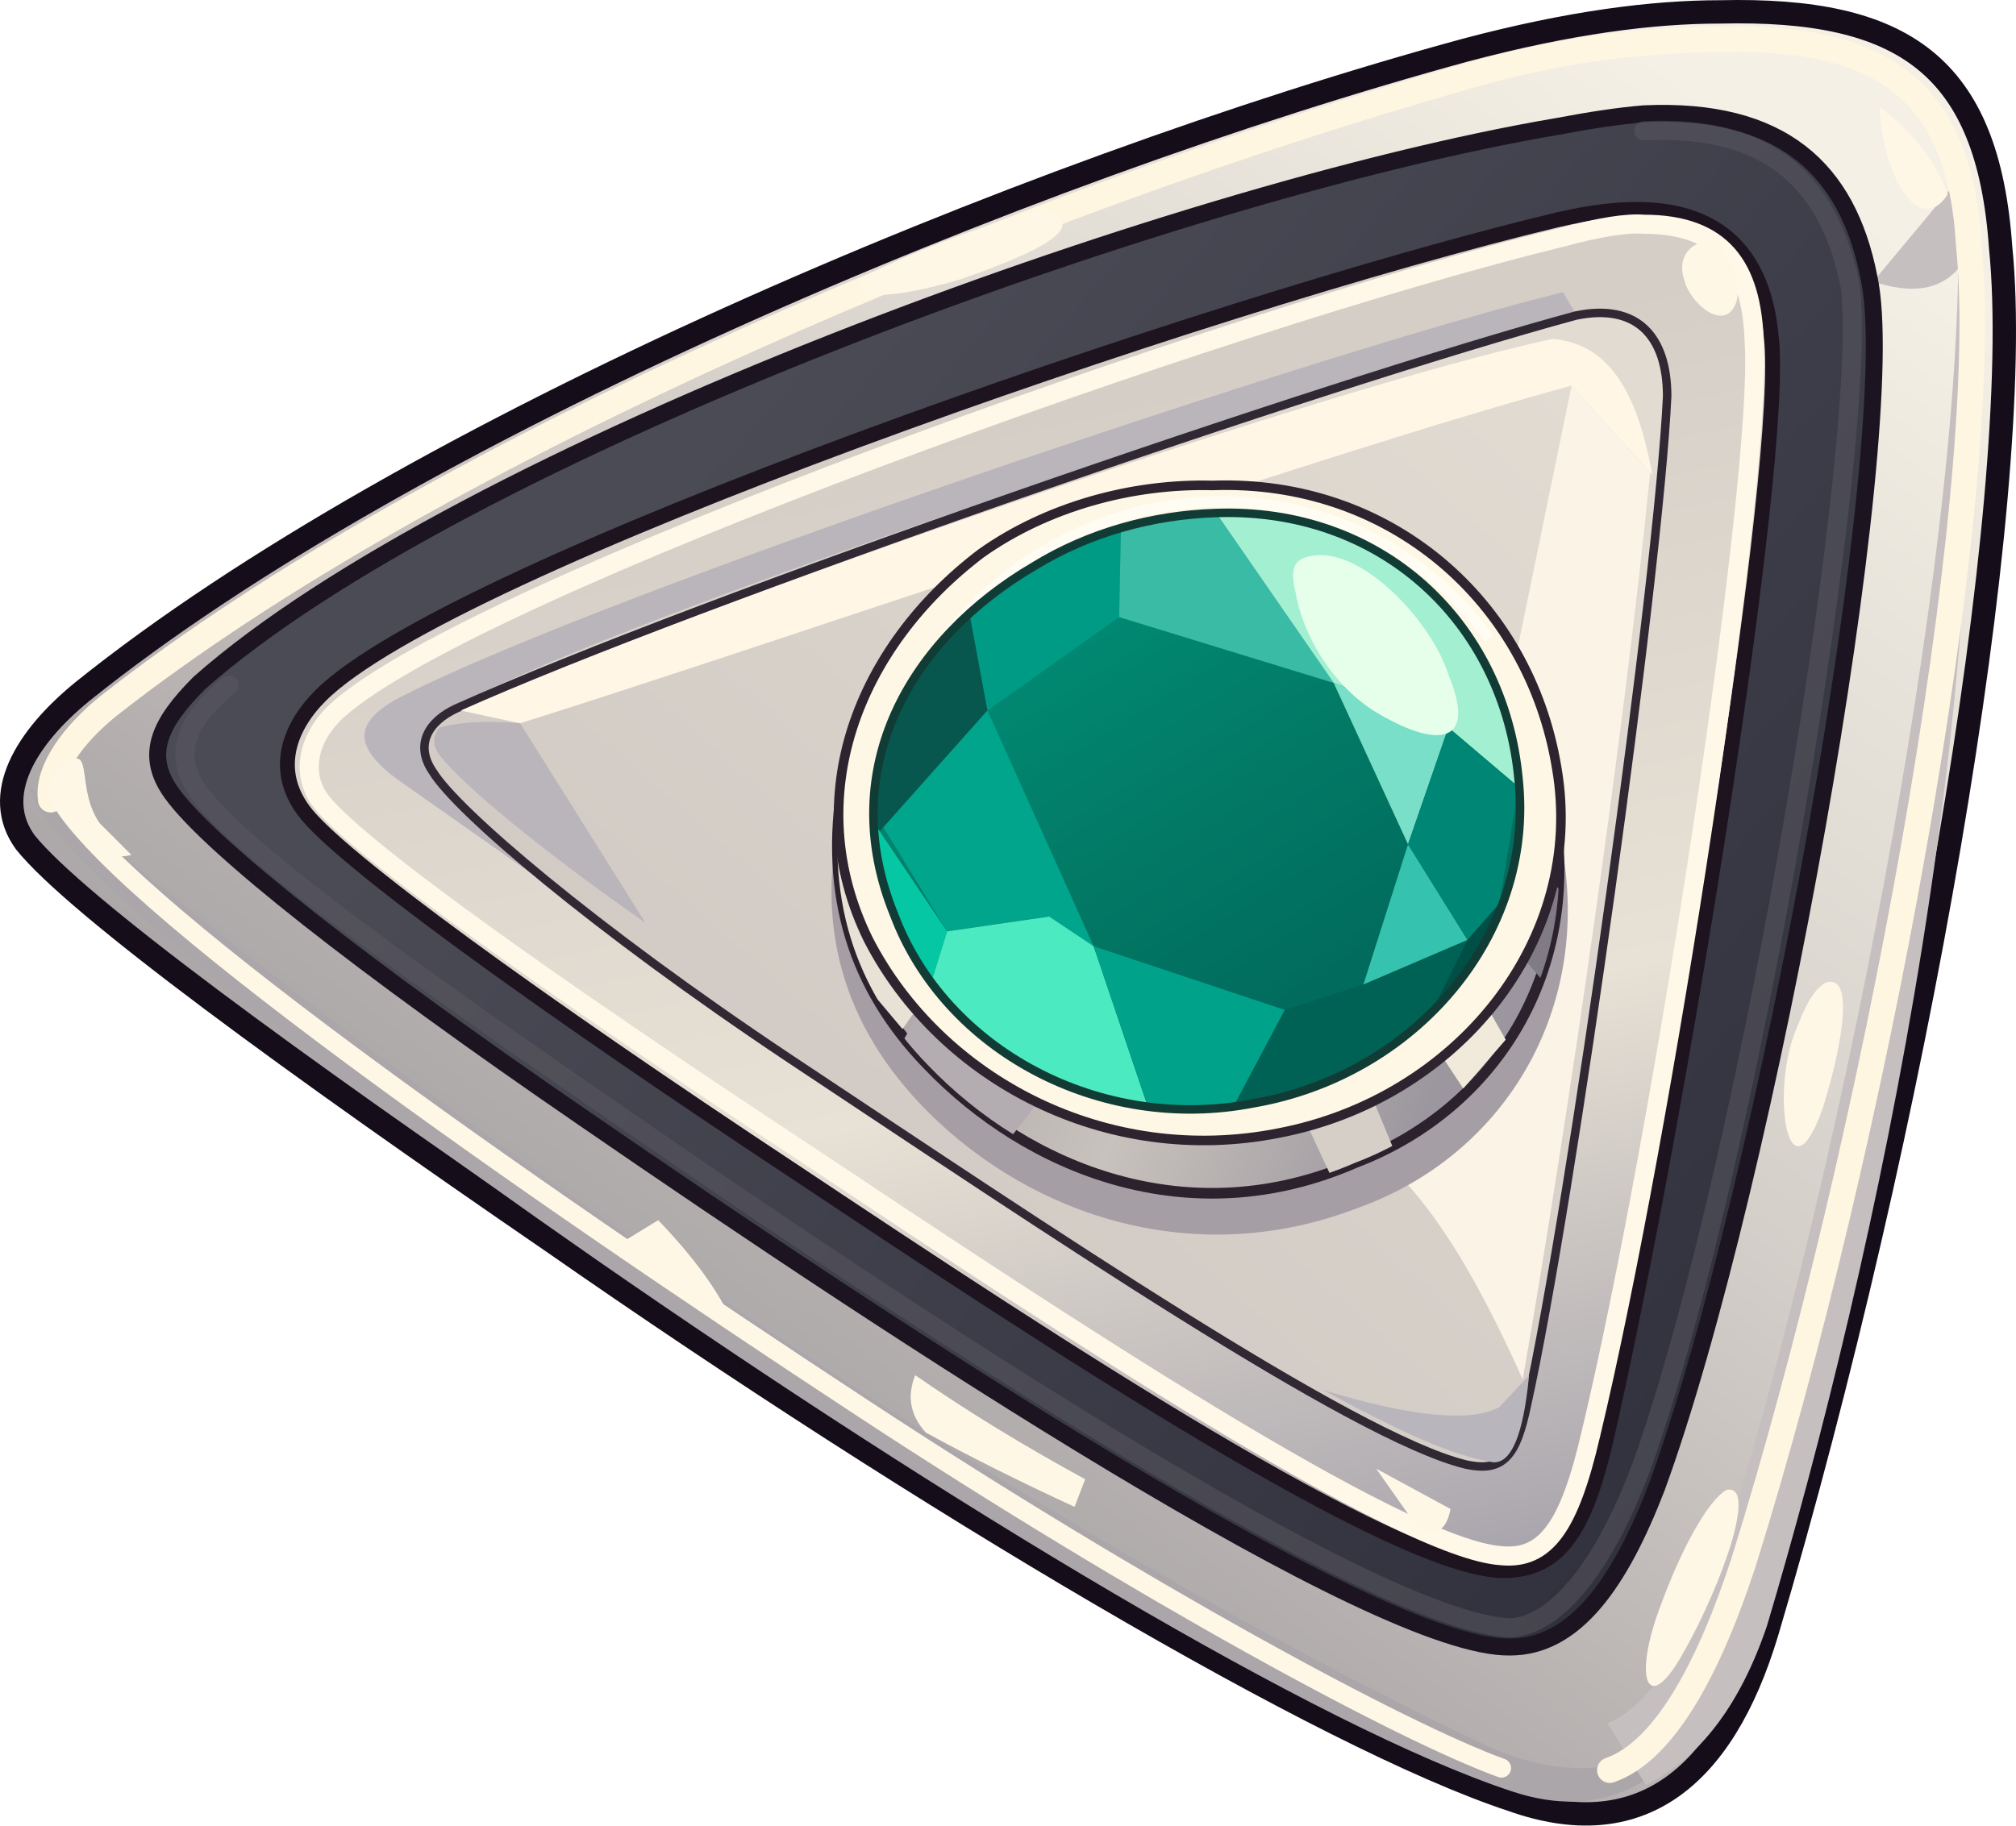
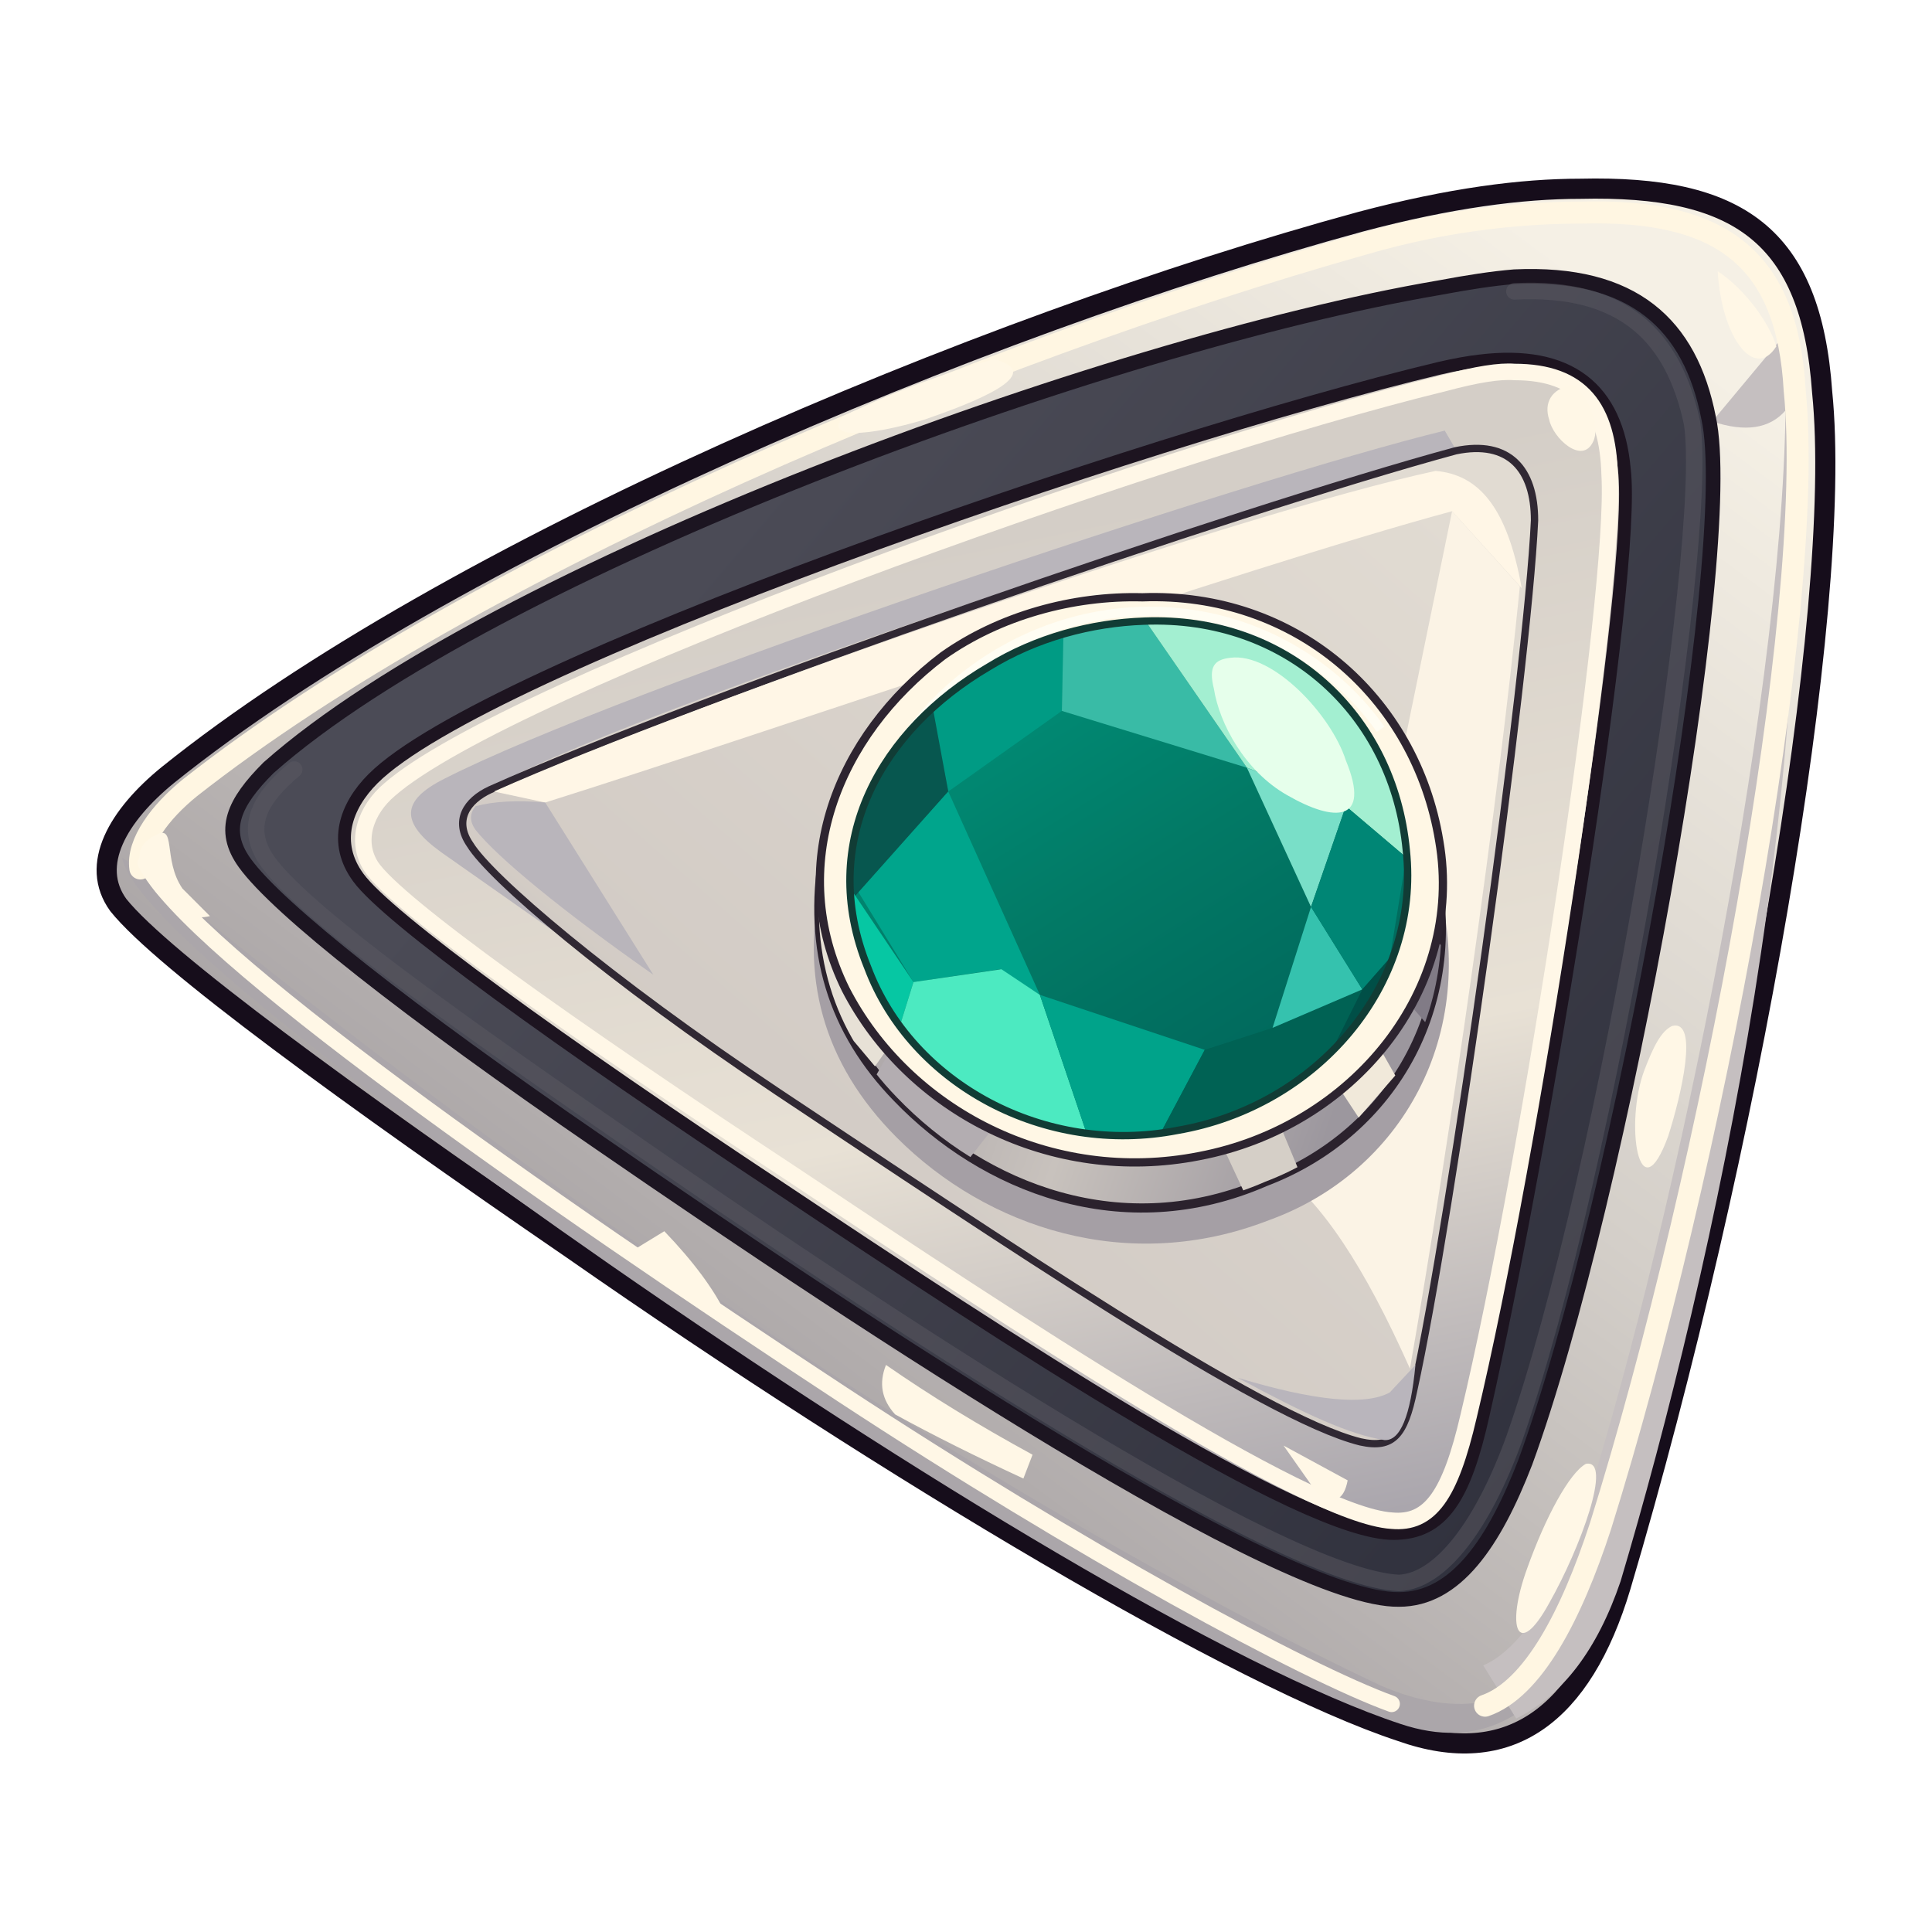
- <svg xmlns="http://www.w3.org/2000/svg" width="949.104" height="859.687" viewBox="163.123 239.398 949.104 859.687" role="img" aria-labelledby="title desc">
+ <svg xmlns="http://www.w3.org/2000/svg" width="48" height="48" viewBox="110.395 141.961 1054.56 1054.56" role="img" aria-labelledby="title desc">
  <defs>
    <linearGradient id="outer-metal" x1="950" y1="271" x2="435" y2="963" gradientUnits="userSpaceOnUse">
      <stop stop-color="#f5f0e5" />
      <stop offset=".48" stop-color="#d4cfc9" />
      <stop offset="1" stop-color="#a09b9e" />
    </linearGradient>
    <linearGradient id="charcoal" x1="500" y1="439" x2="1030" y2="891" gradientUnits="userSpaceOnUse">
      <stop stop-color="#4b4b56" />
      <stop offset="1" stop-color="#30313d" />
    </linearGradient>
    <linearGradient id="inner-metal" x1="720" y1="419" x2="836" y2="974" gradientUnits="userSpaceOnUse">
      <stop stop-color="#d4cec7" />
      <stop offset=".55" stop-color="#e8e1d5" />
      <stop offset="1" stop-color="#aaa6ad" />
    </linearGradient>
    <linearGradient id="face" x1="903" y1="421" x2="570" y2="800" gradientUnits="userSpaceOnUse">
      <stop stop-color="#e1dbd2" />
      <stop offset="1" stop-color="#d2cbc5" />
    </linearGradient>
    <linearGradient id="bezel-side" x1="580" y1="672" x2="835" y2="761" gradientUnits="userSpaceOnUse">
      <stop stop-color="#aaa4a7" />
      <stop offset=".5" stop-color="#c8c2bd" />
      <stop offset="1" stop-color="#9c979e" />
    </linearGradient>
    <linearGradient id="emerald" x1="654" y1="500" x2="805" y2="742" gradientUnits="userSpaceOnUse">
      <stop stop-color="#008f78" />
      <stop offset=".5" stop-color="#027965" />
      <stop offset="1" stop-color="#00665b" />
    </linearGradient>
    <clipPath id="gem-clip">
      <path d="M735 481 C813 478 871 532 878 606 C886 680 829 746 753 759 C681 773 608 734 584 670 C556 601 592 540 650 506 C676 490 706 482 735 481Z" />
    </clipPath>
    <clipPath id="mount-clip">
      <path d="M560 607 C578 532 651 481 725 480 C807 478 876 532 892 608 C912 688 872 760 801 787 C723 821 647 790 600 741 C565 705 551 661 560 607Z" />
    </clipPath>
  </defs>
  <g id="triangular-frame" stroke-linejoin="round" stroke-linecap="round">
    <path id="outer-silhouette" fill="url(#outer-metal)" stroke="#160d1b" stroke-width="11" d="M973 245 C1059 243 1099 270 1105 356 C1117 474 1065 772 995 1008 C974 1078 934 1108 875 1087 C787 1058 598 946 423 824 C302 741 199 666 175 636 C159 614 175 587 202 565 C355 442 644 320 853 263 C902 250 941 245 973 245Z" />
    <path id="outer-lower-cel" fill="#aba6aa" d="M177 610 C182 640 295 729 443 832 C610 948 784 1053 875 1083 C917 1097 950 1080 972 1037 C941 1075 906 1080 864 1062 C651 961 399 789 202 627Z" />
    <path id="outer-right-cel" fill="#c5bfc0" d="M1045 372 Q1072 381 1085 366 C1083 529 1021 828 970 982 C957 1015 939 1043 920 1051 L938 1080 Q976 1061 995 1005 C1045 837 1110 546 1085 324Z" />
    <path id="outer-ivory-rim" fill="none" stroke="#fff6e2" stroke-width="12" d="M974 258 C1050 256 1086 283 1090 355 C1102 474 1045 780 984 975 C968 1024 947 1064 921 1073 M187 616 C185 602 198 585 214 572 C369 450 646 334 855 275 C903 261 945 258 974 258" />
    <path id="outer-lower-rim" fill="none" stroke="#fff7e6" stroke-width="9" d="M190 613 C214 661 407 796 570 903 C701 989 823 1055 870 1072" />
    <path id="recess-channel" fill="url(#charcoal)" stroke="#1c1521" stroke-width="8" d="M937 293 C1002 290 1033 319 1043 370 C1059 443 995 798 943 940 C926 984 905 1015 874 1015 C811 1016 586 868 438 766 C333 694 262 638 244 613 C231 595 238 580 257 561 C379 453 714 330 896 299 C912 296 925 294 937 293Z" />
    <path id="channel-edge" fill="none" stroke="#5b5a63" stroke-width="9" opacity=".48" d="M937 301 C997 298 1024 326 1034 373 C1044 440 988 782 937 927 C920 974 897 1005 874 1006 C809 1003 592 860 445 758 C342 687 271 635 255 610 C244 592 253 577 271 562" />
    <path id="inner-frame" fill="url(#inner-metal)" stroke="#1d1420" stroke-width="7" d="M918 339 C967 333 993 354 997 398 C1004 455 953 769 920 914 C910 959 898 979 871 979 C821 979 660 873 537 791 C416 711 322 643 306 621 C292 602 299 582 314 567 C375 506 733 382 896 343 Q909 340 918 339Z" />
    <path id="inner-ivory-rim" fill="none" stroke="#fff7e7" stroke-width="9" d="M937 345 C974 345 988 365 989 401 C993 465 946 773 912 915 C902 958 891 974 870 972 C823 969 663 863 543 783 C423 704 327 636 313 615 C304 601 310 584 323 573 C388 516 739 390 899 351 Q925 344 937 345" />
    <path id="inner-left-cel" fill="#b9b5bb" d="M899 377 C792 403 449 518 353 567 C329 579 329 591 351 607 L435 666 C391 624 354 600 364 582 C388 551 799 415 906 389Z" />
    <path id="recessed-face" fill="url(#face)" stroke="#302833" stroke-width="4" d="M905 388 C934 382 948 398 948 426 C944 511 903 806 882 901 C877 925 871 933 853 929 C800 916 654 817 535 738 C442 676 378 621 367 603 C358 590 365 579 378 573 C494 521 787 420 905 388Z" />
    <path id="face-upper-cel" fill="#fff6e6" d="M380 574 C492 524 787 422 894 399 C917 401 933 418 941 463 L903 421 C788 452 529 542 408 580Z" />
    <path id="face-left-cel" fill="#b9b5bb" d="M370 582 Q385 578 408 580 L467 674 C417 639 382 610 370 595 Q365 588 370 582Z" />
    <path id="face-right-cel" fill="#fbf3e5" d="M903 421 L940 462 C928 582 902 763 880 889 C855 833 832 798 806 779 L873 567Z" />
    <path id="face-bottom-cel" fill="#b9b5bc" d="M786 894 Q849 913 869 902 L883 887 Q879 929 866 928 C847 925 823 914 786 894Z" />
    <g id="metal-glints" fill="#fff7e6">
      <path d="M1048 290 C1063 300 1076 318 1080 331 C1068 350 1050 326 1048 290Z" />
      <path d="M571 369 C597 356 628 345 653 338 C683 346 641 362 615 371 C585 380 559 382 571 369Z" />
      <path d="M195 598 C207 591 199 611 210 627 L225 642 C209 646 195 631 189 619 C184 608 187 602 195 598Z" />
      <path d="M969 352 C978 359 984 375 980 383 C974 396 958 381 956 371 C953 362 957 354 969 352Z" />
      <path d="M1023 702 C1038 698 1028 740 1021 762 C1005 806 997 755 1008 726 C1013 713 1017 705 1023 702Z" />
      <path d="M976 941 C991 938 973 987 956 1017 C939 1048 932 1031 944 998 C954 970 967 946 976 941Z" />
      <path d="M473 814 Q497 839 507 860 Q477 850 455 825Z" />
      <path d="M594 887 Q630 912 674 936 L669 949 Q630 931 599 914 Q588 902 594 887Z" />
      <path d="M811 931 L846 950 Q843 966 830 958Z" />
    </g>
  </g>
  <g id="raised-emerald">
    <path id="mount-shadow" fill="#a59fa5" d="M559 622 C574 545 644 495 719 494 C804 488 878 544 895 623 C918 707 875 782 803 808 C726 838 649 812 600 763 C559 722 547 674 559 622Z" />
    <path id="bezel-sidewall" fill="url(#bezel-side)" stroke="#2b222d" stroke-width="5" d="M560 607 C578 532 651 481 725 480 C807 478 876 532 892 608 C912 688 872 760 801 787 C723 821 647 790 600 741 C565 705 551 661 560 607Z" />
    <g id="bezel-cel-facets" clip-path="url(#mount-clip)">
      <path fill="#e7e1d6" d="M557 604 L600 707 L588 724 L551 680Z" />
      <path fill="#b3adb1" d="M600 709 L653 757 L635 780 L584 737Z" />
      <path fill="#d5cfc7" d="M764 738 L791 796 L819 780 L797 727Z" />
      <path fill="#f1e9da" d="M821 705 L852 752 L872 729 L847 685Z" />
      <path fill="#817b86" d="M878 633 L903 666 L891 703 L865 673Z" />
    </g>
    <path id="ivory-bezel-top" fill="#fff7e5" stroke="#2d2430" stroke-width="4.5" d="M734 468 C817 465 883 522 896 601 C910 682 849 757 765 773 C684 789 606 748 572 682 C539 615 567 544 625 500 C656 478 696 467 734 468Z" />
    <path id="bezel-top-highlight" fill="none" stroke="#fffdf3" stroke-width="5" d="M578 625 C577 553 643 482 727 476 C784 472 835 499 864 540" />
    <path id="emerald-base" fill="url(#emerald)" d="M735 481 C813 478 871 532 878 606 C886 680 829 746 753 759 C681 773 608 734 584 670 C556 601 592 540 650 506 C676 490 706 482 735 481Z" />
    <g id="emerald-facets" clip-path="url(#gem-clip)">
      <path fill="#009b84" d="M617 520 L691 480 L690 530 L628 574Z" />
      <path fill="#39bba6" d="M691 480 L735 480 L791 561 L690 530Z" />
      <path fill="#a3efd1" d="M735 480 L811 491 L869 553 L878 610 L845 582 L791 561Z" />
      <path fill="#07574f" d="M578 578 L618 520 L628 574 L579 629 L568 641Z" />
      <path fill="#00a58c" d="M579 629 L628 574 L678 685 L656 671 L609 678Z" />
      <path fill="#06c7a3" d="M576 629 L609 678 L595 723 L574 680Z" />
      <path fill="#4ceac1" d="M609 678 L657 671 L678 685 L704 762 L650 755 L595 723Z" />
      <path fill="#00a38a" d="M678 685 L768 715 L742 764 L704 762Z" />
      <path fill="#006254" d="M768 715 L805 703 L854 682 L826 738 L742 764Z" />
      <path fill="#35c2ae" d="M805 703 L826 637 L854 682Z" />
      <path fill="#79dfc8" d="M791 561 L845 582 L826 637Z" />
      <path fill="#008675" d="M845 582 L878 610 L869 665 L854 682 L826 637Z" />
      <path fill="#004f47" d="M854 682 L883 649 L877 709 L816 754 L826 738Z" />
      <path id="emerald-shine" fill="#e6ffeb" d="M782 501 C805 498 837 532 845 557 C859 591 839 591 813 576 C790 563 776 537 773 518 C770 506 773 502 782 501Z" />
    </g>
    <path id="emerald-outline" fill="none" stroke="#113c35" stroke-width="4" stroke-linejoin="round" d="M735 481 C813 478 871 532 878 606 C886 680 829 746 753 759 C681 773 608 734 584 670 C556 601 592 540 650 506 C676 490 706 482 735 481Z" />
  </g>
</svg>
